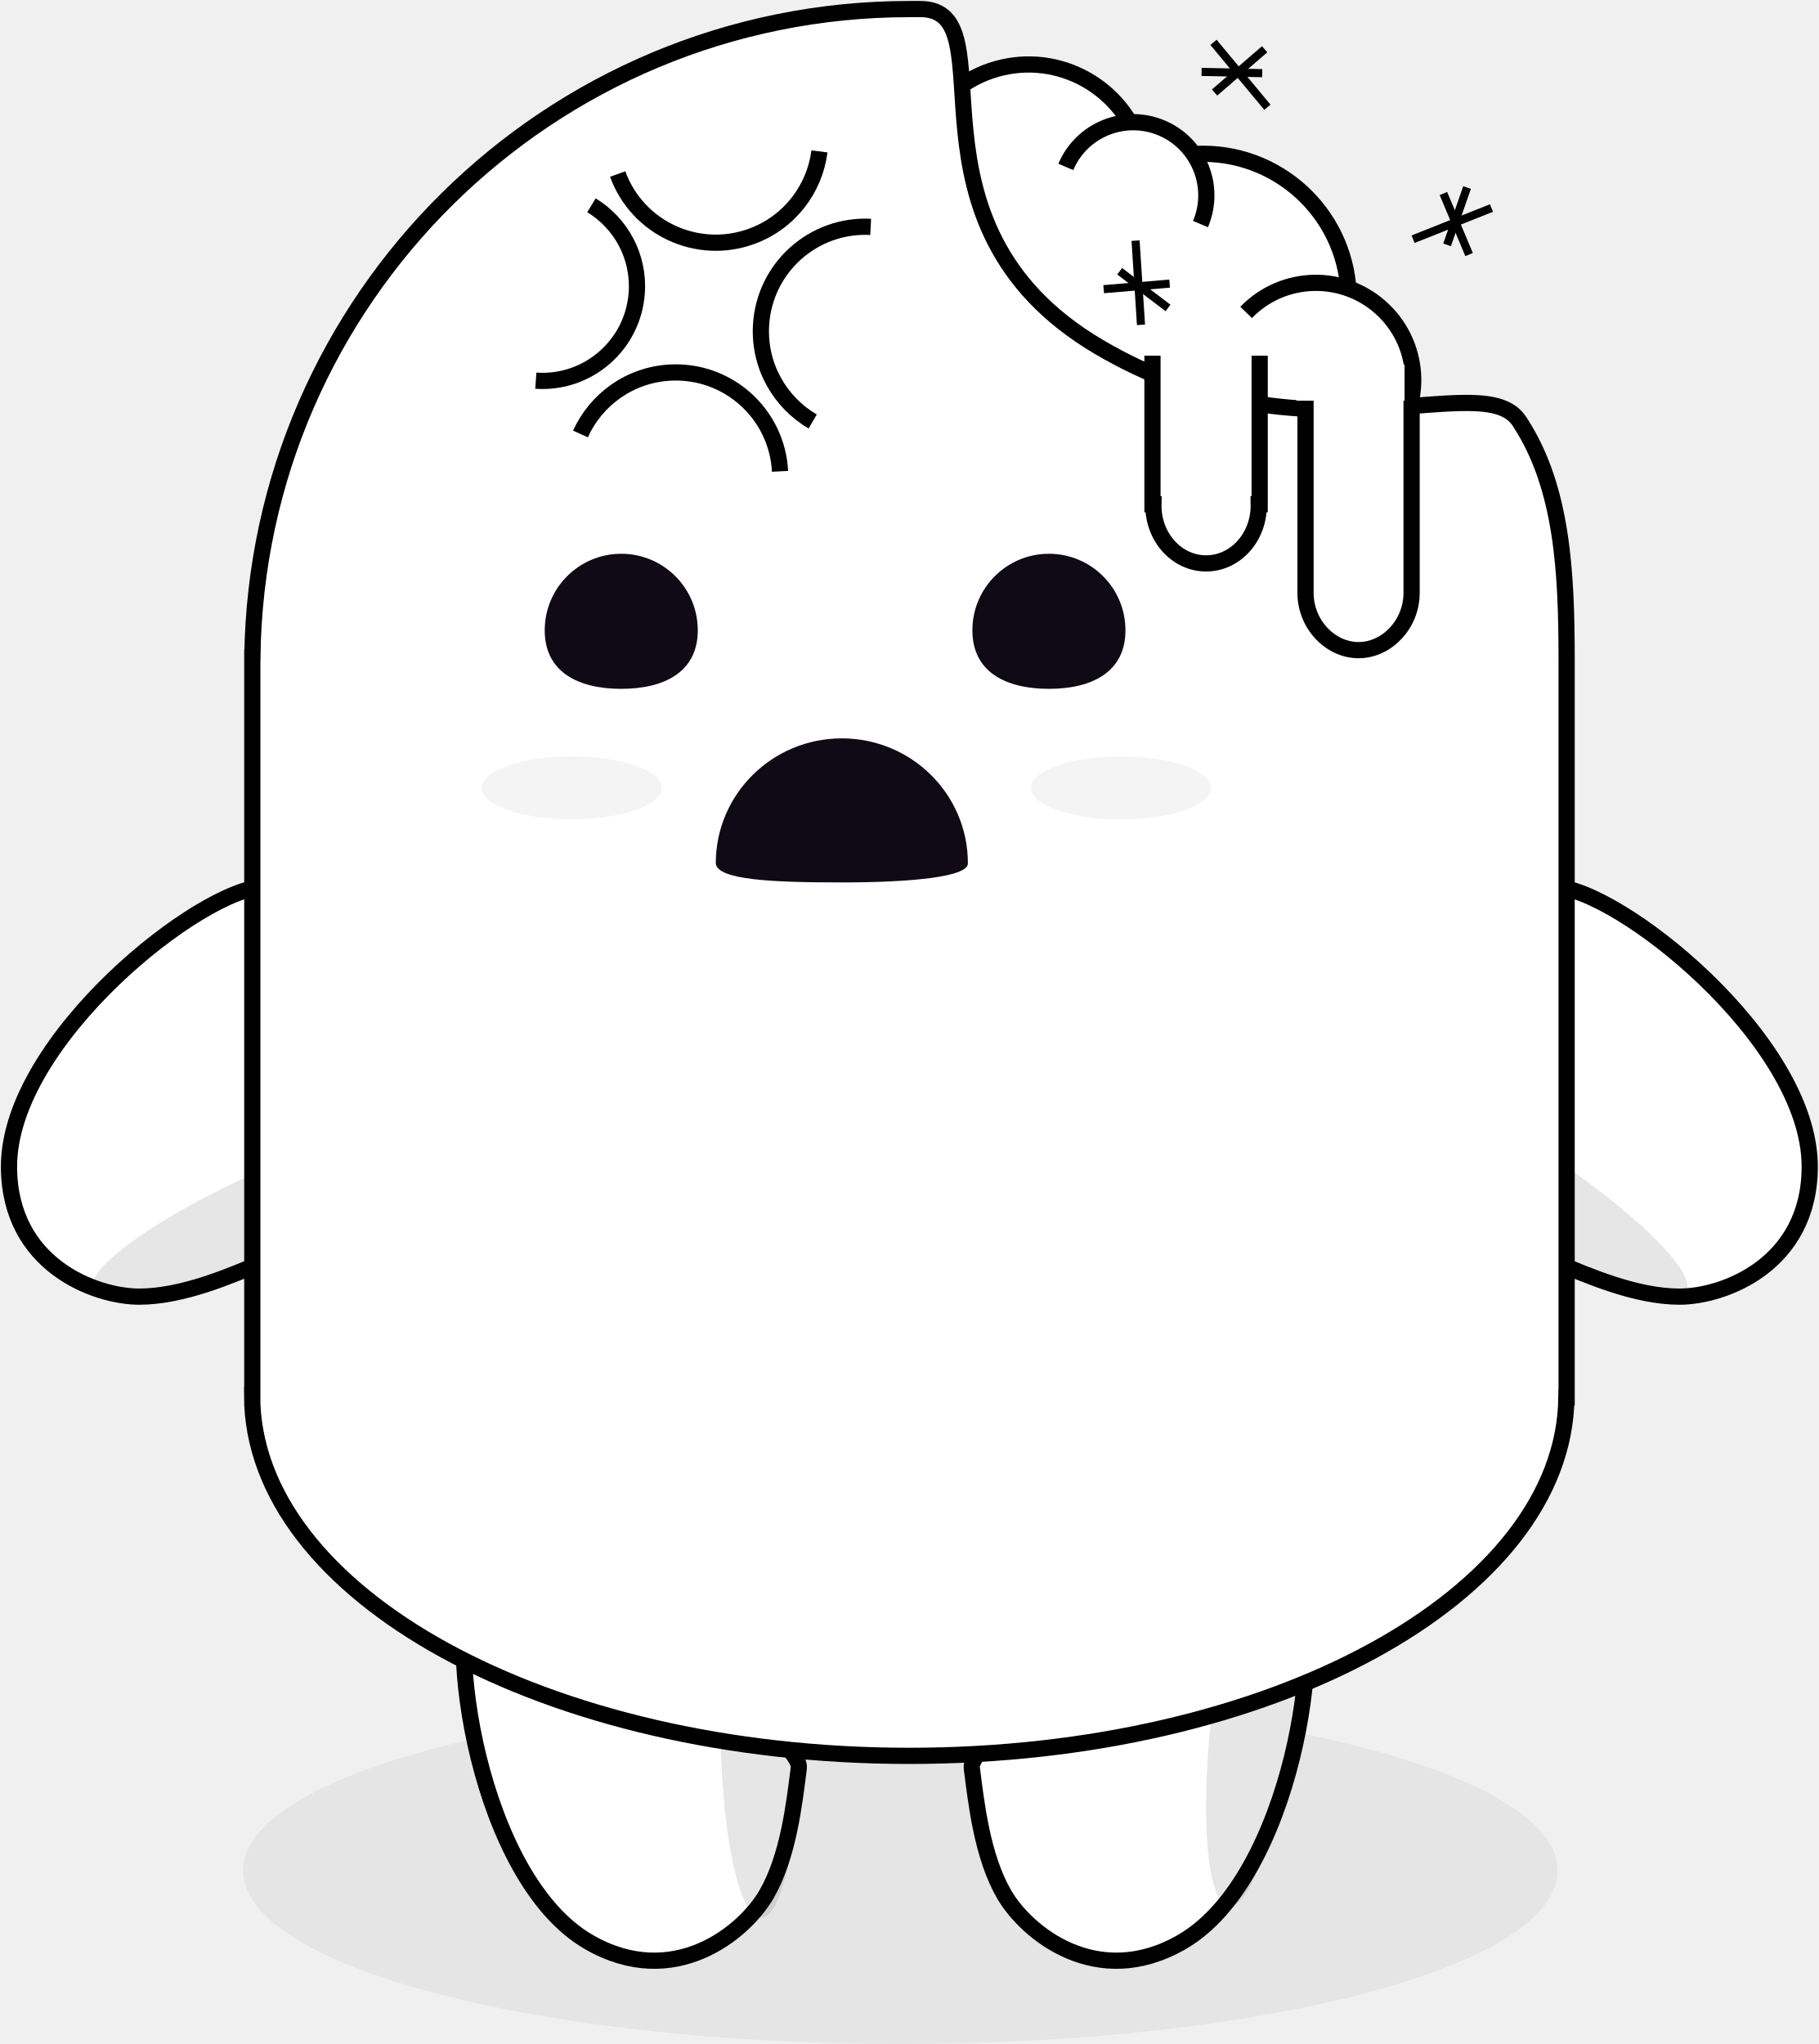
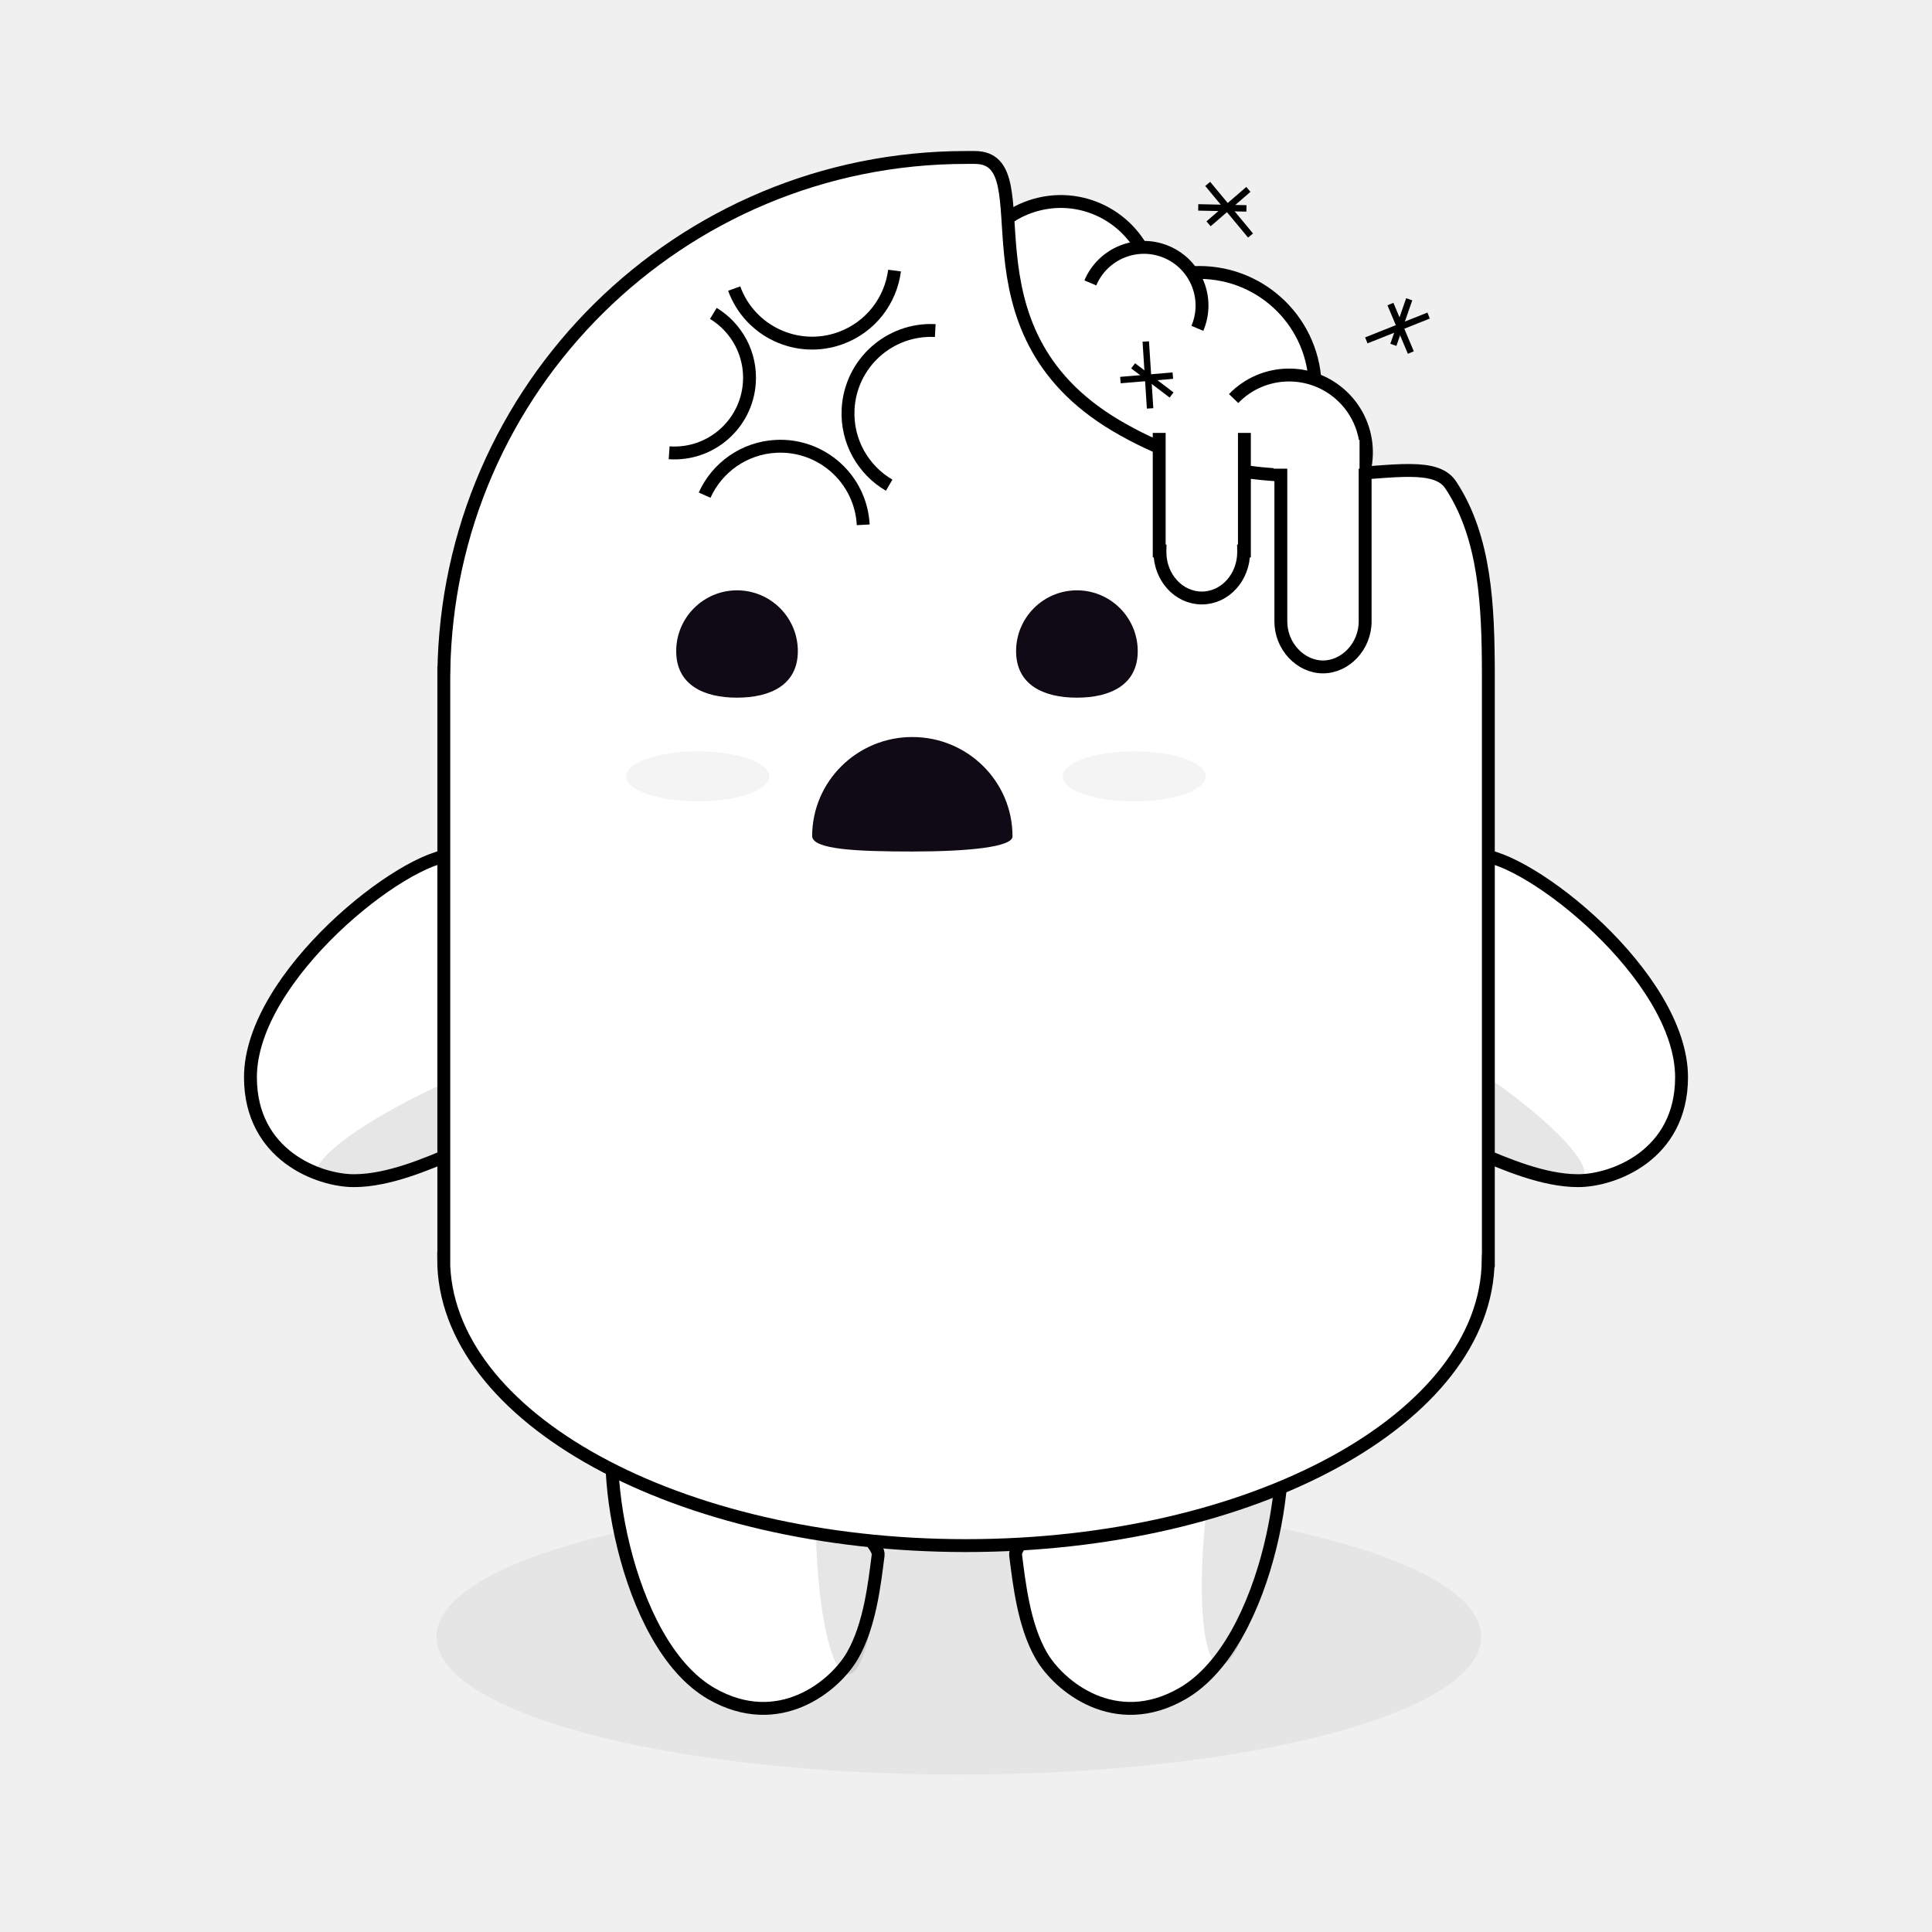
- <svg xmlns="http://www.w3.org/2000/svg" width="404px" height="454px" viewBox="0 0 404 454" version="1.1">
+ <svg xmlns="http://www.w3.org/2000/svg" width="540px" height="540px" viewBox="0 0 540 540" version="1.1">
  <defs />
  <g id="Page-1" stroke="none" stroke-width="1" fill="none" fill-rule="evenodd">
    <g id="mascot-overload">
-       <g id="lobi-sad" transform="translate(2, 2)">
+       <g id="lobi-sad" transform="translate(70, 44)">
        <ellipse id="Oval-19" fill="#000000" opacity="0.05" cx="198" cy="413.5" rx="146" ry="38.5" />
-         <g id="Group-11-Copy-5" transform="translate(195, 7)" stroke="#000000" stroke-width="3.6" fill="#FFFFFF">
+         <g id="Group-11-Copy-5" transform="translate(195, 7)" fill="#FFFFFF" stroke="#000000" stroke-width="3.6">
          <ellipse id="Oval-11-Copy-15" cx="70.2" cy="57.492" rx="32.4" ry="32.339" />
          <path d="M95.342,96.959 C107.272,96.959 116.942,87.307 116.942,75.4 C116.942,63.493 107.272,53.841 95.342,53.841 C83.413,53.841 73.742,63.493 73.742,75.4" id="Oval-11-Copy-14" transform="translate(95.34236, 75.4001) rotate(44) translate(-95.34236, -75.4001) " />
          <path d="M44.064,67.466 C58.478,67.466 70.164,55.803 70.164,41.416 C70.164,27.028 58.478,15.365 44.064,15.365 C34.454,15.365 18.916,25.236 -2.549,44.978" id="Oval-11-Copy-17" transform="translate(33.80721, 41.4155) rotate(-103) translate(-33.80721, -41.4155) " />
          <path d="M49.75,43.177 C58.742,43.177 66.031,35.901 66.031,26.927 C66.031,17.952 58.742,10.676 49.75,10.676" id="Oval-11-Copy-16" transform="translate(57.89085, 26.92667) rotate(-67) translate(-57.89085, -26.92667) " />
        </g>
        <path d="M343.157,286 C357.034,286 400,252.147 400,223.895 C400,202.079 380.851,195 371.086,195 C361.322,195 350.561,199.73 343.157,202.834 C335.753,205.937 329.28,286 343.157,286 Z" id="Oval-13-Copy-34" stroke="#000000" stroke-width="3.6" fill="#FFFFFF" transform="translate(367.5, 240.5) scale(1, -1) translate(-367.5, -240.5) " />
        <path d="M234.311,438.396 C248.188,438.396 291.154,404.542 291.154,376.291 C291.154,354.475 272.005,347.396 262.24,347.396 C252.476,347.396 241.715,352.126 234.311,355.229 C226.907,358.333 220.434,438.396 234.311,438.396 Z" id="Oval-13-Copy-36" stroke="#000000" stroke-width="3.6" fill="#FFFFFF" transform="translate(258.6542, 392.8958) scale(-1, 1) rotate(-240) translate(-258.6542, -392.8958) " />
        <path d="M106.311,438.396 C120.188,438.396 163.154,404.542 163.154,376.291 C163.154,354.475 144.005,347.396 134.24,347.396 C124.476,347.396 113.715,352.126 106.311,355.229 C98.907,358.333 92.434,438.396 106.311,438.396 Z" id="Oval-13-Copy-37" stroke="#000000" stroke-width="3.6" fill="#FFFFFF" transform="translate(130.6542, 392.8958) rotate(-240) translate(-130.6542, -392.8958) " />
        <ellipse id="Oval-19-Copy-7" fill="#000000" opacity="0.1" transform="translate(167, 379.5) rotate(-270) translate(-167, -379.5) " cx="167" cy="379.5" rx="44.5" ry="9" />
        <path d="M8.157,286 C22.034,286 65,252.147 65,223.895 C65,202.079 45.851,195 36.086,195 C26.322,195 15.561,199.73 8.157,202.834 C0.753,205.937 -5.72,286 8.157,286 Z" id="Oval-13-Copy-35" stroke="#000000" stroke-width="3.6" fill="#FFFFFF" transform="translate(32.5, 240.5) scale(-1, -1) translate(-32.5, -240.5) " />
        <ellipse id="Oval-19-Copy-6" fill="#000000" opacity="0.1" transform="translate(59.3134, 266.3217) rotate(-24) translate(-59.3134, -266.3217) " cx="59.313" cy="266.322" rx="44.5" ry="9" />
        <ellipse id="Oval-19-Copy-9" fill="#000000" opacity="0.1" transform="translate(335.2226, 260.7845) rotate(33) translate(-335.2226, -260.7845) " cx="335.223" cy="260.784" rx="44.5" ry="9" />
        <ellipse id="Oval-19-Copy-8" fill="#000000" opacity="0.1" transform="translate(276.3561, 377.2651) rotate(-263) translate(-276.3561, -377.2651) " cx="276.356" cy="377.265" rx="44.5" ry="9" />
-         <path d="M345.953,308.374 L346,308.374 L346,144.05 C345.959,125.505 345.186,106.385 335.64,91.785 C327.673,78.718 288.263,102.348 241.988,74.991 C195.713,47.634 222.694,0.013 202.449,0.013 C201.261,-0.016 201.218,0.013 200.022,0.013 C120.003,0.013 55.021,64.336 54.055,144.05 L54.045,144.05 L54.045,307.879 L54,307.879 C54,352.129 119.356,388 199.978,388 C280.298,388 345.467,352.396 345.953,308.374 Z" id="Combined-Shape-Copy-8" stroke="#000000" stroke-width="3.6" fill="#FFFFFF" />
+         <path d="M345.953,308.374 C345.467,352.396 280.298,388 199.978,388 C119.356,388 54,352.129 54,307.879 L54.045,307.879 L54.045,144.05 L54.055,144.05 C55.021,64.336 120.003,0.013 200.022,0.013 C201.218,0.013 201.261,-0.016 202.449,0.013 C222.694,0.013 195.713,47.634 241.988,74.991 C288.263,102.348 327.673,78.718 335.64,91.785 C345.186,106.385 345.959,125.505 345.998,144.05 L346,308.374 L345.953,308.374 Z" id="Combined-Shape-Copy-8" stroke="#000000" stroke-width="3.6" fill="#FFFFFF" />
        <ellipse id="Oval-12-Copy-22" fill="#D8D8D8" opacity="0.273" cx="247" cy="173" rx="20" ry="7" />
        <ellipse id="Oval-12-Copy-23" fill="#D8D8D8" opacity="0.273" cx="125" cy="173" rx="20" ry="7" />
        <path d="M231,151 C240.389,151 248,147.389 248,138 C248,128.611 240.389,121 231,121 C221.611,121 214,128.611 214,138 C214,147.389 221.611,151 231,151 Z" id="Oval-11-Copy-47" fill="#0F0A15" />
        <path d="M185.001,194 C200.464,194 213,181.582 213,166.263 C212.787,162.554 200.464,162 185.001,162 C169.537,162 156.845,163.236 157.001,166.263 C157.001,181.582 169.537,194 185.001,194 Z" id="Oval-11-Copy-49" fill="#0F0A15" transform="translate(185, 178) rotate(-180) translate(-185, -178) " />
        <path d="M136,151 C145.389,151 153,147.389 153,138 C153,128.611 145.389,121 136,121 C126.611,121 119,128.611 119,138 C119,147.389 126.611,151 136,151 Z" id="Oval-11-Copy-50" fill="#0F0A15" />
        <g id="Group-10-Copy" transform="translate(155.2711, 66.87652) rotate(49) translate(-155.2711, -66.87652) translate(113.2711, 20.87652)" stroke="#000000" stroke-width="3.6">
          <path d="M13.115,46.925 C25.917,46.925 36.294,36.538 36.294,23.724 C36.294,14.735 31.187,6.94 23.719,3.088" id="Oval-15" transform="translate(24.70472, 25.00643) rotate(21) translate(-24.70472, -25.00643) " />
          <path d="M11.62,83.541 C23.22,83.541 32.624,74.128 32.624,62.517 C32.624,54.372 27.996,47.308 21.229,43.817" id="Oval-15-Copy-3" transform="translate(22.1218, 63.67902) rotate(-45) translate(-22.1218, -63.67902) " />
          <path d="M47.884,52.082 C60.686,52.082 71.063,41.695 71.063,28.881 C71.063,19.893 65.956,12.098 58.488,8.245" id="Oval-15-Copy" transform="translate(59.47378, 30.16377) rotate(134) translate(-59.47378, -30.16377) " />
          <path d="M45.309,89.473 C58.11,89.473 68.488,79.086 68.488,66.272 C68.488,57.283 63.381,49.488 55.913,45.636" id="Oval-15-Copy-2" transform="translate(56.89829, 67.55446) rotate(218) translate(-56.89829, -67.55446) " />
        </g>
-         <path d="M311.561,129.692 L311.561,81 L288,81 L288,129.692 C288,136.698 293.538,142.406 299.781,142.406 C306.023,142.406 311.561,136.698 311.561,129.692 Z" id="Combined-Shape-Copy-9" stroke="#000000" stroke-width="3.6" fill="#FFFFFF" />
+         <path d="M311.561,129.692 C311.561,136.698 306.023,142.406 299.781,142.406 C293.538,142.406 288,136.698 288,129.692 L288,81 L311.561,81 L311.561,129.692 Z" id="Combined-Shape-Copy-9" stroke="#000000" stroke-width="3.6" fill="#FFFFFF" />
        <rect id="Rectangle-22-Copy-2" fill="#FFFFFF" x="286" y="79" width="24" height="8" />
-         <path d="M277.602,109.996 L277.814,109.996 L277.814,74 L254,74 L254,109.996 L254.212,109.996 C254.21,110.102 254.208,110.209 254.208,110.316 C254.208,117.398 259.446,123.139 265.907,123.139 C272.368,123.139 277.606,117.398 277.606,110.316 C277.606,110.209 277.604,110.102 277.602,109.996 Z" id="Combined-Shape-Copy-10" stroke="#000000" stroke-width="3.6" fill="#FFFFFF" />
+         <path d="M277.602,109.996 C277.604,110.102 277.606,110.209 277.606,110.316 C277.606,117.398 272.368,123.139 265.907,123.139 C259.446,123.139 254.208,117.398 254.208,110.316 C254.208,110.209 254.21,110.102 254.212,109.996 L254,109.996 L254,74 L277.814,74 L277.814,109.996 L277.602,109.996 Z" id="Combined-Shape-Copy-10" stroke="#000000" stroke-width="3.6" fill="#FFFFFF" />
        <rect id="Rectangle-22-Copy-3" fill="#FFFFFF" x="251" y="71" width="29" height="6" />
-         <g id="Group-13-Copy-4" transform="translate(320.6879, 46.79788) rotate(96) translate(-320.6879, -46.79788) translate(313.6879, 38.79788)" stroke="#000000" stroke-width="1.8" stroke-linecap="square">
+         <g id="Group-13-Copy-4" transform="translate(320.6879, 46.79788) rotate(96) translate(-320.6879, -46.79788) translate(313.6879, 38.79788)" stroke="#000000" stroke-linecap="square" stroke-width="1.8">
          <path d="M13.529,4 L2.221,10.222" id="Line-4" />
          <path d="M3.938,0.5 L11.812,15.5" id="Line-5" />
          <path d="M11.812,8.444 L0.438,5.778" id="Line-6" />
        </g>
-         <g id="Group-13-Copy-6" transform="translate(272.6879, 14.79788) rotate(-12) translate(-272.6879, -14.79788) translate(265.6879, 6.797881)" stroke="#000000" stroke-width="1.8" stroke-linecap="square">
+         <g id="Group-13-Copy-6" transform="translate(272.6879, 14.79788) rotate(-12) translate(-272.6879, -14.79788) translate(265.6879, 6.797881)" stroke="#000000" stroke-linecap="square" stroke-width="1.8">
          <path d="M13.529,4 L2.221,10.222" id="Line-4" />
          <path d="M3.938,0.5 L11.812,15.5" id="Line-5" />
          <path d="M11.812,8.444 L0.438,5.778" id="Line-6" />
        </g>
-         <g id="Group-13-Copy-5" transform="translate(251.6487, 61.15552) rotate(204) translate(-251.6487, -61.15552) translate(244.6487, 53.15552)" stroke="#000000" stroke-width="1.8" stroke-linecap="square">
+         <g id="Group-13-Copy-5" transform="translate(251.6487, 61.15552) rotate(204) translate(-251.6487, -61.15552) translate(244.6487, 53.15552)" stroke="#000000" stroke-linecap="square" stroke-width="1.8">
          <path d="M13.529,4 L2.221,10.222" id="Line-4" />
          <path d="M3.938,0.5 L11.812,15.5" id="Line-5" />
          <path d="M11.812,8.444 L0.438,5.778" id="Line-6" />
        </g>
      </g>
    </g>
  </g>
</svg>
